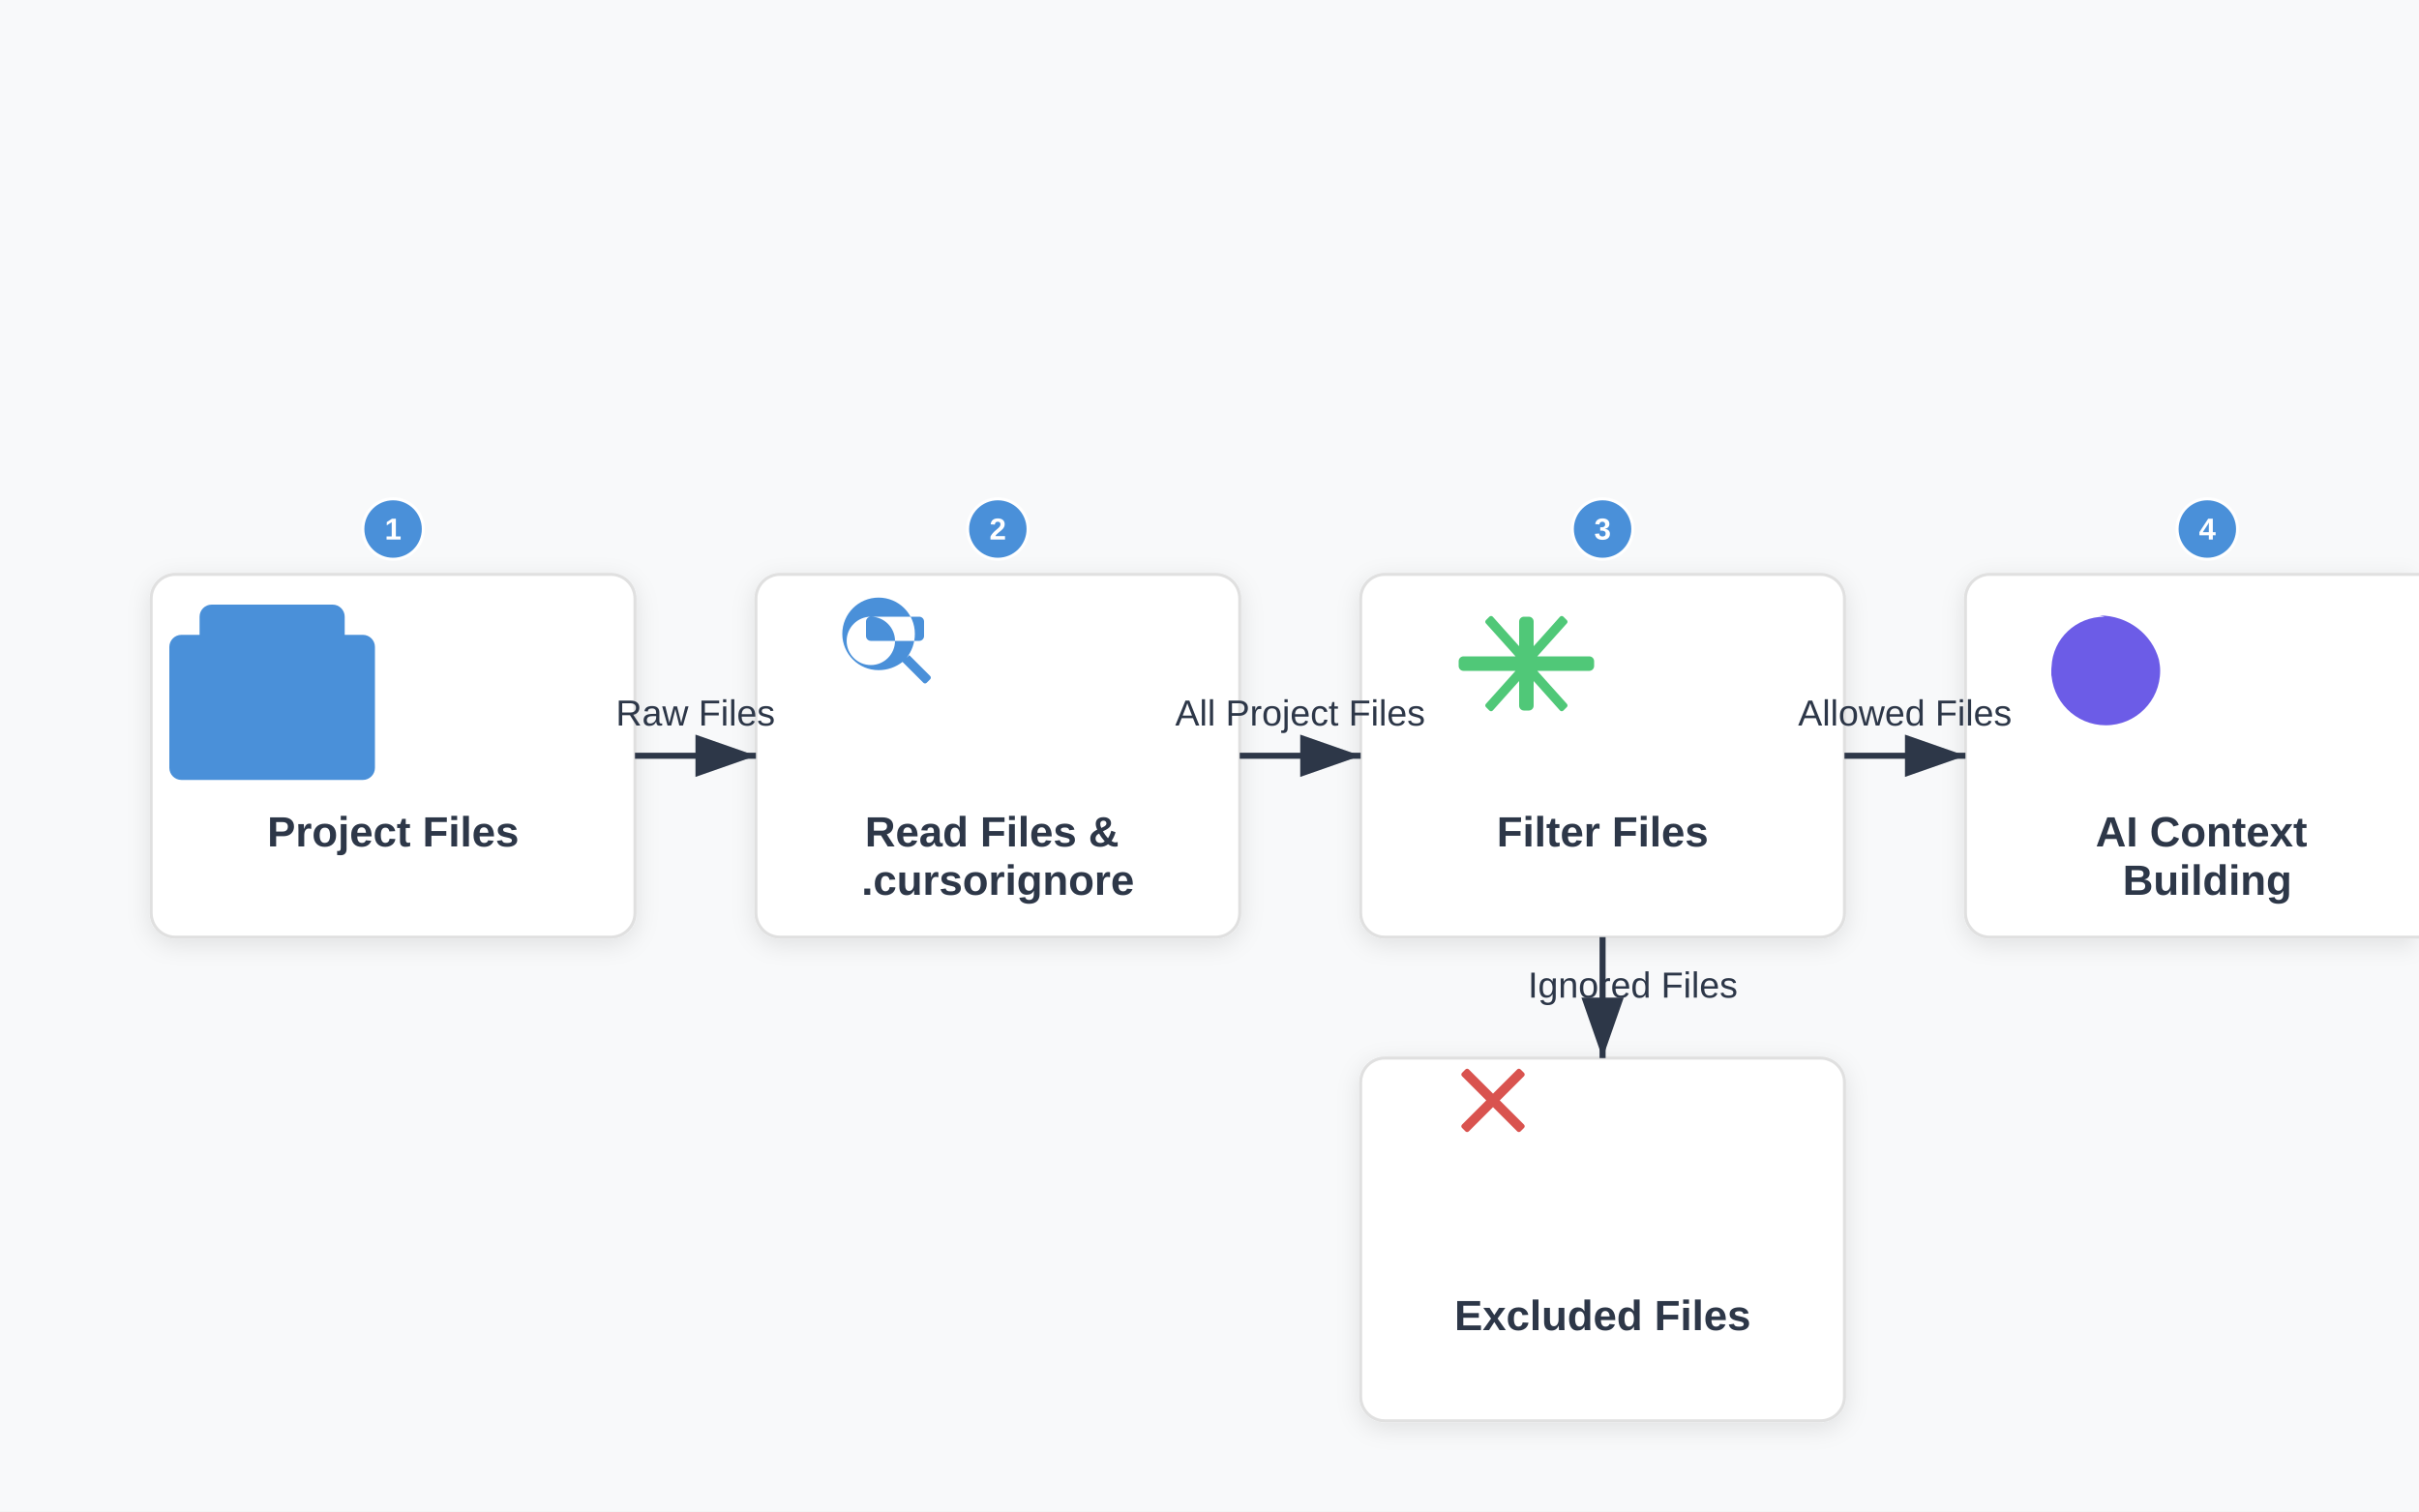
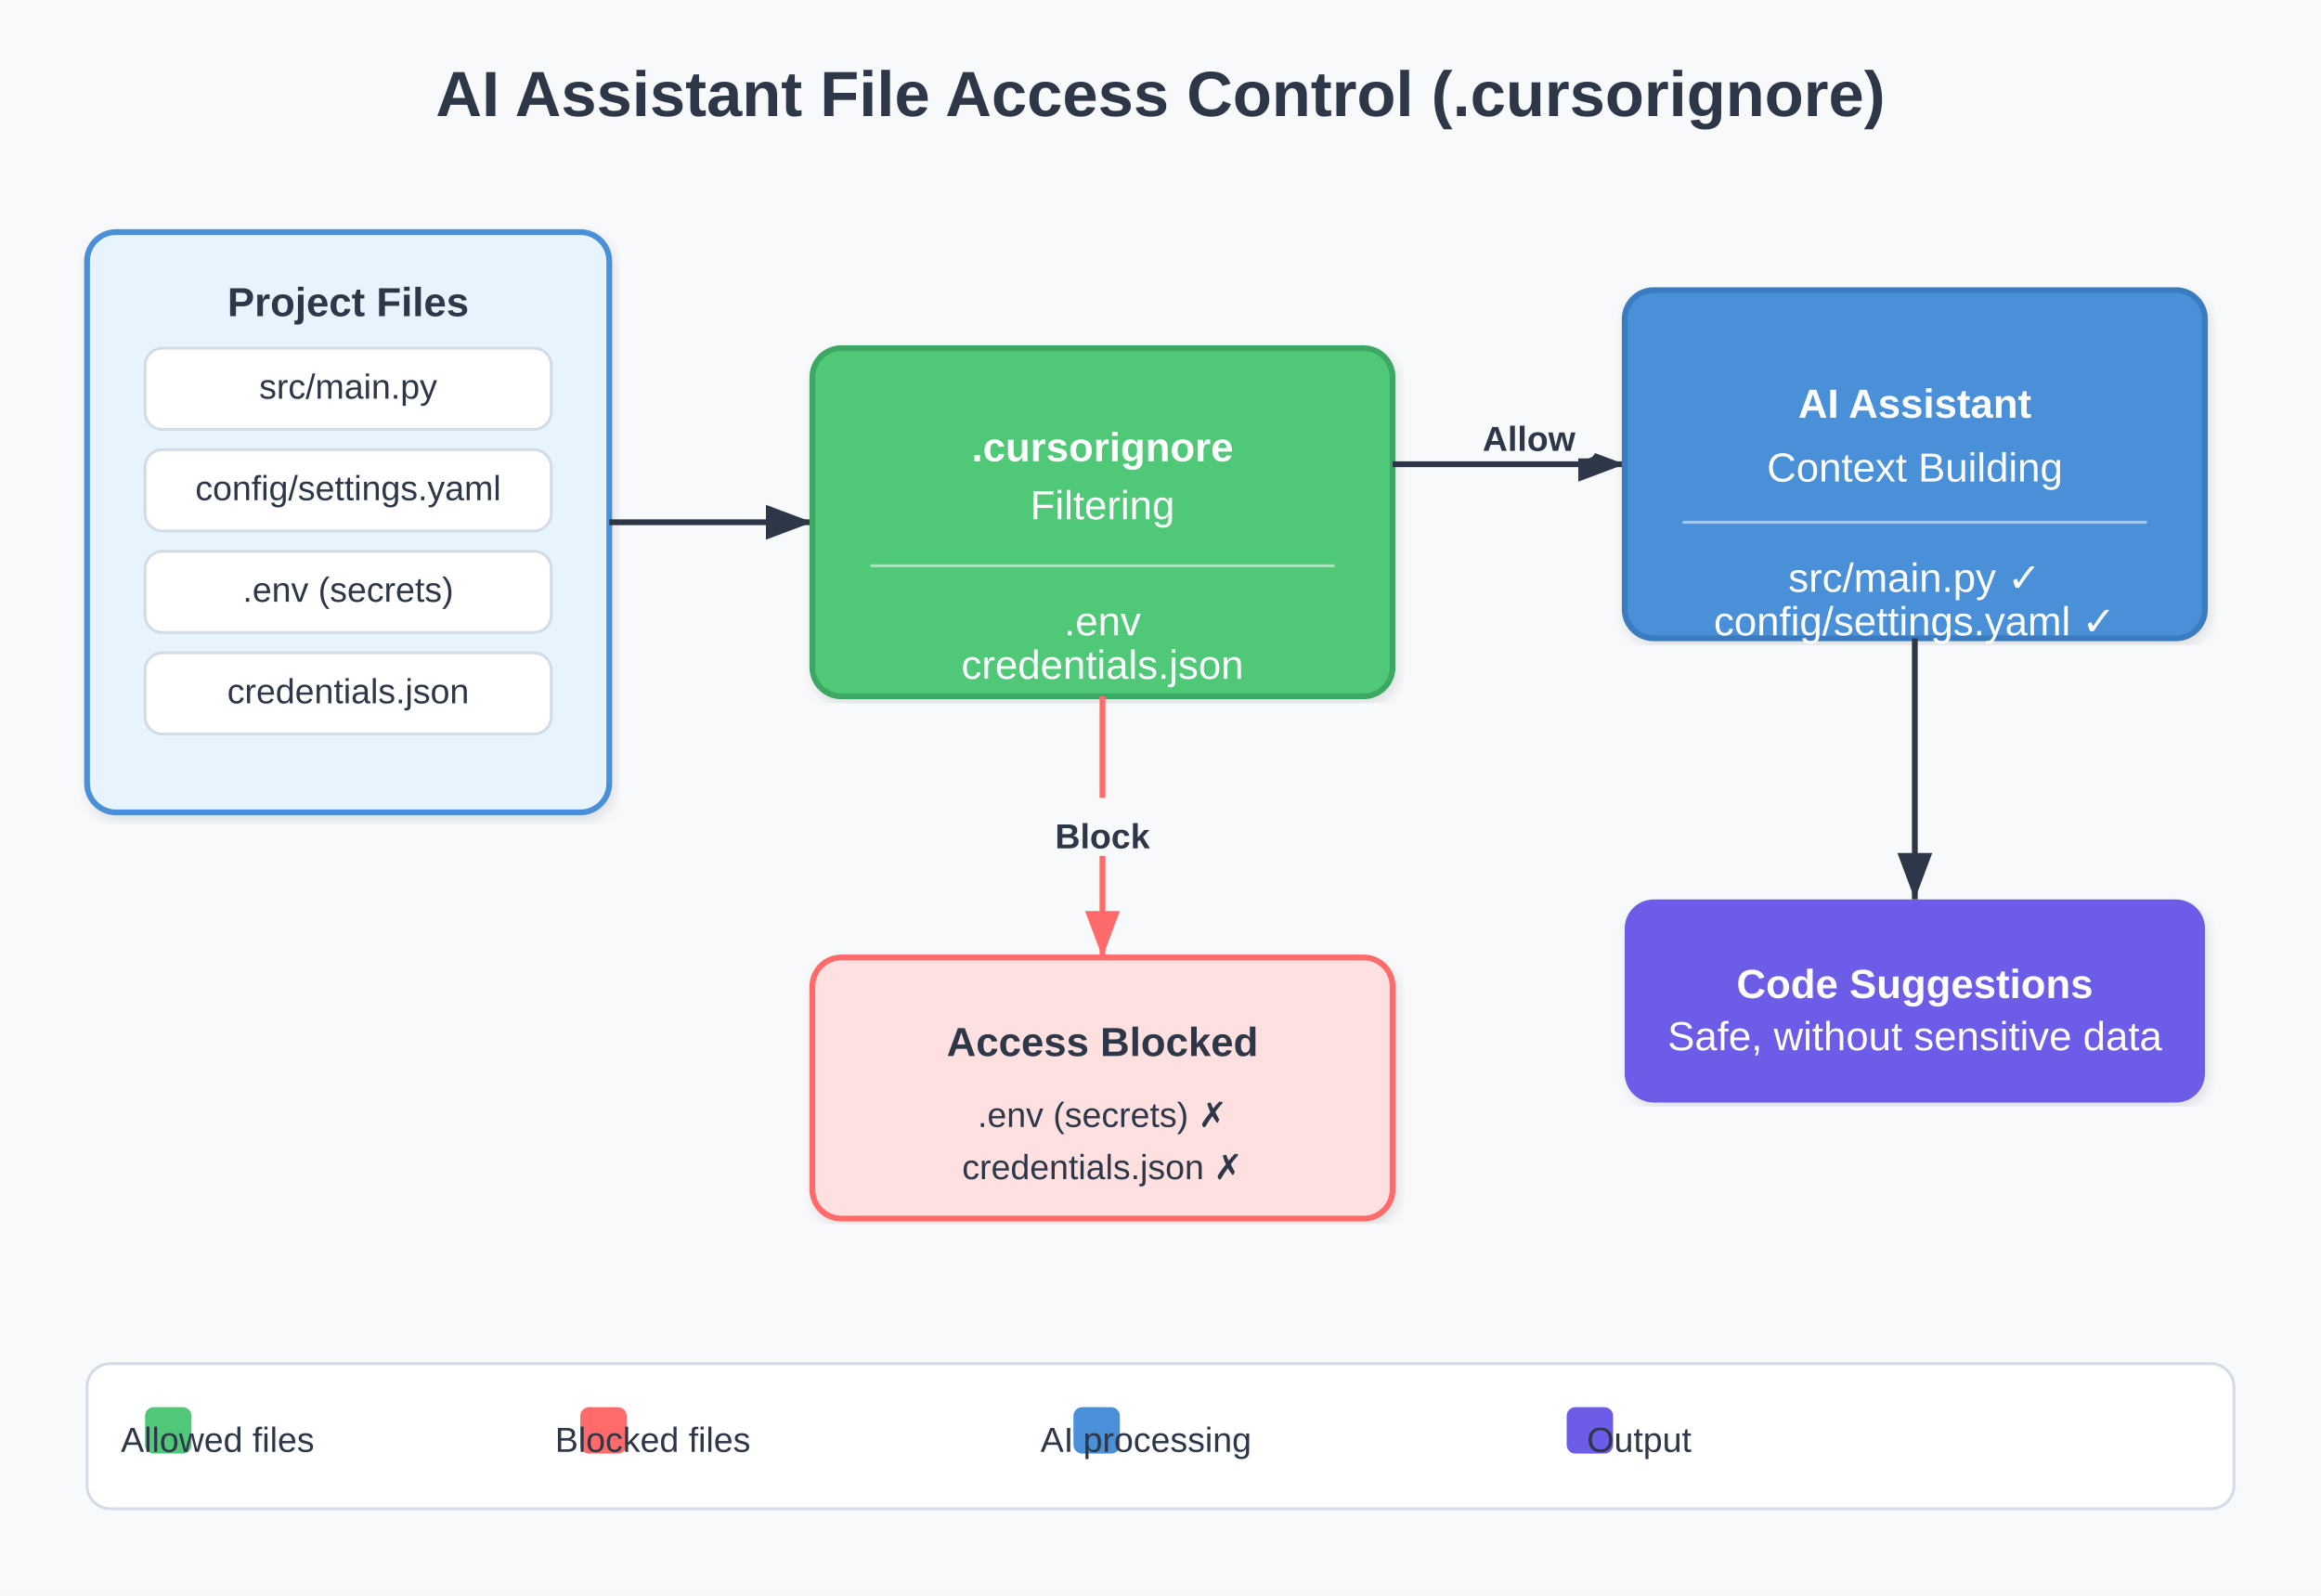
- <svg xmlns="http://www.w3.org/2000/svg" viewBox="0 0 800 500" font-family="Arial, sans-serif">
+ <svg xmlns="http://www.w3.org/2000/svg" viewBox="0 0 800 550">
+   <rect width="800" height="550" fill="#f8f9fa" />
+   <defs>
+     <marker id="arrowhead" markerWidth="8" markerHeight="6" refX="8" refY="3" orient="auto">
+       <polygon points="0 0, 8 3, 0 6" fill="#2D3748" />
+     </marker>
+     <marker id="arrowhead-red" markerWidth="8" markerHeight="6" refX="8" refY="3" orient="auto">
+       <polygon points="0 0, 8 3, 0 6" fill="#FF6B6B" />
+     </marker>
+     <filter id="shadow" x="-2%" y="-2%" width="104%" height="104%">
+       <feDropShadow dx="1" dy="2" stdDeviation="2" flood-opacity="0.1" />
+     </filter>
+   </defs>
  <style>
-     .background {
-       fill: #f8f9fa;
-     }
-     .stage-box {
-       fill: #ffffff;
-       stroke: #e0e0e0;
-       stroke-width: 1;
-       rx: 8;
-       ry: 8;
-       filter: drop-shadow(0 2px 4px rgba(0,0,0,0.1));
-     }
-     .stage-label {
-       font-size: 14px;
-       font-weight: bold;
-       fill: #2D3748;
-       text-anchor: middle;
-     }
-     .arrow-path {
-       fill: none;
-       stroke: #2D3748;
-       stroke-width: 2;
-       marker-end: url(#arrowhead);
-     }
-     .arrow-label {
-       font-size: 12px;
-       fill: #2D3748;
-       text-anchor: middle;
-     }
-     .progress-circle {
-       fill: #4A90D9;
-       stroke: #ffffff;
-       stroke-width: 1;
-     }
-     .progress-number {
-       font-size: 10px;
-       font-weight: bold;
-       fill: #ffffff;
-       text-anchor: middle;
-       dominant-baseline: central;
-     }
-     .icon {
-       fill: #4A90D9; /* Default icon color */
-     }
-     .icon-filter {
-         fill: #50C878;
-     }
-     .icon-ai {
-         fill: #6C5CE7;
-     }
-     .icon-exclude {
-         fill: #D9534F; /* Red for exclusion */
-     }
+     .title { font-family: Arial, sans-serif; font-size: 22px; font-weight: bold; fill: #2D3748; text-anchor: middle; }
+     .label { font-family: Arial, sans-serif; font-size: 14px; fill: #fff; text-anchor: middle; dominant-baseline: middle; }
+     .label-dark { font-family: Arial, sans-serif; font-size: 14px; fill: #2D3748; text-anchor: middle; dominant-baseline: middle; }
+     .label-sm { font-family: Arial, sans-serif; font-size: 12px; fill: #2D3748; text-anchor: middle; dominant-baseline: middle; }
+     .arrow { stroke: #2D3748; stroke-width: 2; fill: none; marker-end: url(#arrowhead); }
+     .file-box { fill: #fff; stroke: #D3DCE6; stroke-width: 1; rx: 6; }
  </style>
-   <defs>
-     <marker id="arrowhead" markerWidth="10" markerHeight="7" refX="10" refY="3.5" orient="auto">
-       <polygon points="0 0, 10 3.5, 0 7" fill="#2D3748" />
-     </marker>
-   </defs>
-   <rect x="0" y="0" width="800" height="500" class="background" />
-   <rect x="50" y="190" width="160" height="120" class="stage-box" />
-   <path class="icon" d="M120 210h-60c-2.2 0-4 1.8-4 4v40c0 2.2 1.8 4 4 4h60c2.2 0 4-1.8 4-4v-40c0-2.2-1.8-4-4-4zM110 200h-40c-2.2 0-4 1.8-4 4v6h48v-6c0-2.2-1.8-4-4-4z" transform="translate(0, 0)" />
-   <text x="130" y="280" class="stage-label">
-     <tspan x="130" dy="0">Project Files</tspan>
-   </text>
-   <rect x="250" y="190" width="160" height="120" class="stage-box" />
-   <path class="icon" d="M300 205c-5.5 0-10 4.5-10 10s4.5 10 10 10 10-4.5 10-10-4.5-10-10-10zm15.9 15.9l8.6 8.6c.4.4.4 1 0 1.4l-1.4 1.4c-.4.4-1 .4-1.4 0l-8.6-8.6c-2.7 2.1-6.1 3.4-9.9 3.4-8.3 0-15-6.7-15-15s6.7-15 15-15 15 6.7 15 15c0 3.8-1.3 7.2-3.4 9.9z M320 205h-20c-1.1 0-2 .9-2 2v6c0 1.1.9 2 2 2h20c1.1 0 2-.9 2-2v-6c0-1.1-.9-2-2-2z" transform="scale(0.8) translate(60, 50)" />
-   <text x="330" y="280" class="stage-label">
-     <tspan x="330" dy="0">Read Files &amp;</tspan>
-     <tspan x="330" dy="16">.cursorignore</tspan>
-   </text>
-   <rect x="450" y="190" width="160" height="120" class="stage-box" />
-   <path class="icon icon-filter" d="M530 205c-1.1 0-2 .9-2 2v10.2l-10.9-12.2c-.4-.4-1-.4-1.4 0l-1.4 1.4c-.4.4-.4 1 0 1.4l12.2 13.6h-21.5c-1.1 0-2 .9-2 2v2c0 1.1.9 2 2 2h21.5l-12.2 13.6c-.4.4-.4 1 0 1.4l1.4 1.4c.4.4 1 .4 1.4 0l10.9-12.2v10.2c0 1.1.9 2 2 2h2c1.1 0 2-.9 2-2v-10.2l10.9 12.2c.4.4 1 .4 1.4 0l1.4-1.4c.4-.4.4-1 0-1.4l-12.2-13.6h21.5c1.1 0 2-.9 2-2v-2c0-1.1-.9-2-2-2h-21.5l12.2-13.6c.4-.4.4-1 0-1.4l-1.4-1.4c-.4-.4-1-.4-1.4 0l-10.9 12.2v-10.2c0-1.1-.9-2-2-2h-2z" transform="scale(0.8) translate(100, 50)" />
-   <text x="530" y="280" class="stage-label">
-     <tspan x="530" dy="0">Filter Files</tspan>
-   </text>
-   <rect x="650" y="190" width="160" height="120" class="stage-box" />
-   <path class="icon icon-ai" d="M730 205c-11.8 0-21.4 9.1-21.9 20.6-.1.6-.1 1.2-.1 1.8 0 12.4 10.1 22.5 22.5 22.5 12.4 0 22.5-10.1 22.5-22.5 0-1.6-.2-3.1-.5-4.6-2.9-10.6-12.8-18.3-24.5-18.3zm-10 10c-1.1 0-2 .9-2 2v2c0 1.1.9 2 2 2h2c1.1 0 2-.9 2-2v-2c0-1.1-.9-2-2-2h-2zm-10 10c-1.1 0-2 .9-2 2v2c0 1.1.9 2 2 2h2c1.1 0 2-.9 2-2v-2c0-1.1-.9-2-2-2h-2zm20 0c-1.1 0-2 .9-2 2v2c0 1.1.9 2 2 2h2c1.1 0 2-.9 2-2v-2c0-1.1-.9-2-2-2h-2zm-10 10c-1.1 0-2 .9-2 2v2c0 1.1.9 2 2 2h2c1.1 0 2-.9 2-2v-2c0-1.1-.9-2-2-2h-2z" transform="scale(0.8) translate(140, 50)" />
-   <text x="730" y="280" class="stage-label">
-     <tspan x="730" dy="0">AI Context</tspan>
-     <tspan x="730" dy="16">Building</tspan>
-   </text>
-   <rect x="450" y="350" width="160" height="120" class="stage-box" />
-   <path class="icon icon-exclude" d="M530 365l-10 10 10 10c.4.4.4 1 0 1.4l-1.4 1.4c-.4.4-1 .4-1.4 0l-10-10-10 10c-.4.4-1 .4-1.4 0l-1.4-1.4c-.4-.4-.4-1 0-1.4l10-10-10-10c-.4-.4-.4-1 0-1.4l1.4-1.4c.4-.4 1-.4 1.4 0l10 10 10-10c.4-.4 1-.4 1.4 0l1.4 1.4c.4.4.4 1 0 1.4z" transform="scale(0.8) translate(100, 80)" />
-   <text x="530" y="440" class="stage-label">
-     <tspan x="530" dy="0">Excluded Files</tspan>
-   </text>
-   <circle cx="130" cy="175" r="10" class="progress-circle" />
-   <text x="130" y="175" class="progress-number">1</text>
-   <circle cx="330" cy="175" r="10" class="progress-circle" />
-   <text x="330" y="175" class="progress-number">2</text>
-   <circle cx="530" cy="175" r="10" class="progress-circle" />
-   <text x="530" y="175" class="progress-number">3</text>
-   <circle cx="730" cy="175" r="10" class="progress-circle" />
-   <text x="730" y="175" class="progress-number">4</text>
-   <path d="M210 250 H250" class="arrow-path" />
-   <text x="230" y="240" class="arrow-label">Raw Files</text>
-   <path d="M410 250 H450" class="arrow-path" />
-   <text x="430" y="240" class="arrow-label">All Project Files</text>
-   <path d="M610 250 H650" class="arrow-path" />
-   <text x="630" y="240" class="arrow-label">Allowed Files</text>
-   <path d="M530 310 V350" class="arrow-path" />
-   <text x="540" y="330" class="arrow-label">Ignored Files</text>
+   <text x="400" y="40" class="title">AI Assistant File Access Control (.cursorignore)</text>
+   <rect x="30" y="80" width="180" height="200" rx="10" fill="#E8F4FD" stroke="#4A90D9" stroke-width="2" filter="url(#shadow)" />
+   <text x="120" y="105" class="label-dark" font-weight="bold">Project Files</text>
+   <rect x="50" y="120" width="140" height="28" class="file-box" />
+   <text x="120" y="134" class="label-sm">src/main.py</text>
+   <rect x="50" y="155" width="140" height="28" class="file-box" />
+   <text x="120" y="169" class="label-sm">config/settings.yaml</text>
+   <rect x="50" y="190" width="140" height="28" class="file-box" />
+   <text x="120" y="204" class="label-sm">.env (secrets)</text>
+   <rect x="50" y="225" width="140" height="28" class="file-box" />
+   <text x="120" y="239" class="label-sm">credentials.json</text>
+   <path class="arrow" d="M 210 180 L 280 180" />
+   <rect x="280" y="120" width="200" height="120" rx="10" fill="#50C878" stroke="#3da864" stroke-width="2" filter="url(#shadow)" />
+   <text x="380" y="155" class="label" font-weight="bold">.cursorignore</text>
+   <text x="380" y="175" class="label" font-size="12">Filtering</text>
+   <line x1="300" y1="195" x2="460" y2="195" stroke="#fff" stroke-width="1" stroke-opacity="0.5" />
+   <text x="380" y="215" class="label" font-size="11">.env</text>
+   <text x="380" y="230" class="label" font-size="11">credentials.json</text>
+   <path class="arrow" d="M 480 160 L 560 160" />
+   <rect x="505" y="138" width="45" height="20" fill="#f8f9fa" rx="3" />
+   <text x="527" y="152" class="label-sm" fill="#50C878" font-weight="bold">Allow</text>
+   <path d="M 380 240 L 380 330" stroke="#FF6B6B" stroke-width="2" fill="none" marker-end="url(#arrowhead-red)" />
+   <rect x="355" y="275" width="50" height="20" fill="#f8f9fa" rx="3" />
+   <text x="380" y="289" class="label-sm" fill="#FF6B6B" font-weight="bold">Block</text>
+   <rect x="560" y="100" width="200" height="120" rx="10" fill="#4A90D9" stroke="#3a7bc0" stroke-width="2" filter="url(#shadow)" />
+   <text x="660" y="140" class="label" font-weight="bold">AI Assistant</text>
+   <text x="660" y="162" class="label" font-size="12">Context Building</text>
+   <line x1="580" y1="180" x2="740" y2="180" stroke="#fff" stroke-width="1" stroke-opacity="0.5" />
+   <text x="660" y="200" class="label" font-size="11">src/main.py ✓</text>
+   <text x="660" y="215" class="label" font-size="11">config/settings.yaml ✓</text>
+   <rect x="280" y="330" width="200" height="90" rx="10" fill="#FFE0E0" stroke="#FF6B6B" stroke-width="2" filter="url(#shadow)" />
+   <text x="380" y="360" class="label-dark" font-weight="bold" fill="#FF6B6B">Access Blocked</text>
+   <text x="380" y="385" class="label-sm">.env (secrets) ✗</text>
+   <text x="380" y="403" class="label-sm">credentials.json ✗</text>
+   <path class="arrow" d="M 660 220 L 660 310" />
+   <rect x="560" y="310" width="200" height="70" rx="10" fill="#6C5CE7" filter="url(#shadow)" />
+   <text x="660" y="340" class="label" font-weight="bold">Code Suggestions</text>
+   <text x="660" y="358" class="label" font-size="11">Safe, without sensitive data</text>
+   <rect x="30" y="470" width="740" height="50" rx="8" fill="#fff" stroke="#D3DCE6" stroke-width="1" />
+   <rect x="50" y="485" width="16" height="16" rx="3" fill="#50C878" />
+   <text x="75" y="497" class="label-sm" text-anchor="start">Allowed files</text>
+   <rect x="200" y="485" width="16" height="16" rx="3" fill="#FF6B6B" />
+   <text x="225" y="497" class="label-sm" text-anchor="start">Blocked files</text>
+   <rect x="370" y="485" width="16" height="16" rx="3" fill="#4A90D9" />
+   <text x="395" y="497" class="label-sm" text-anchor="start">AI processing</text>
+   <rect x="540" y="485" width="16" height="16" rx="3" fill="#6C5CE7" />
+   <text x="565" y="497" class="label-sm" text-anchor="start">Output</text>
</svg>
